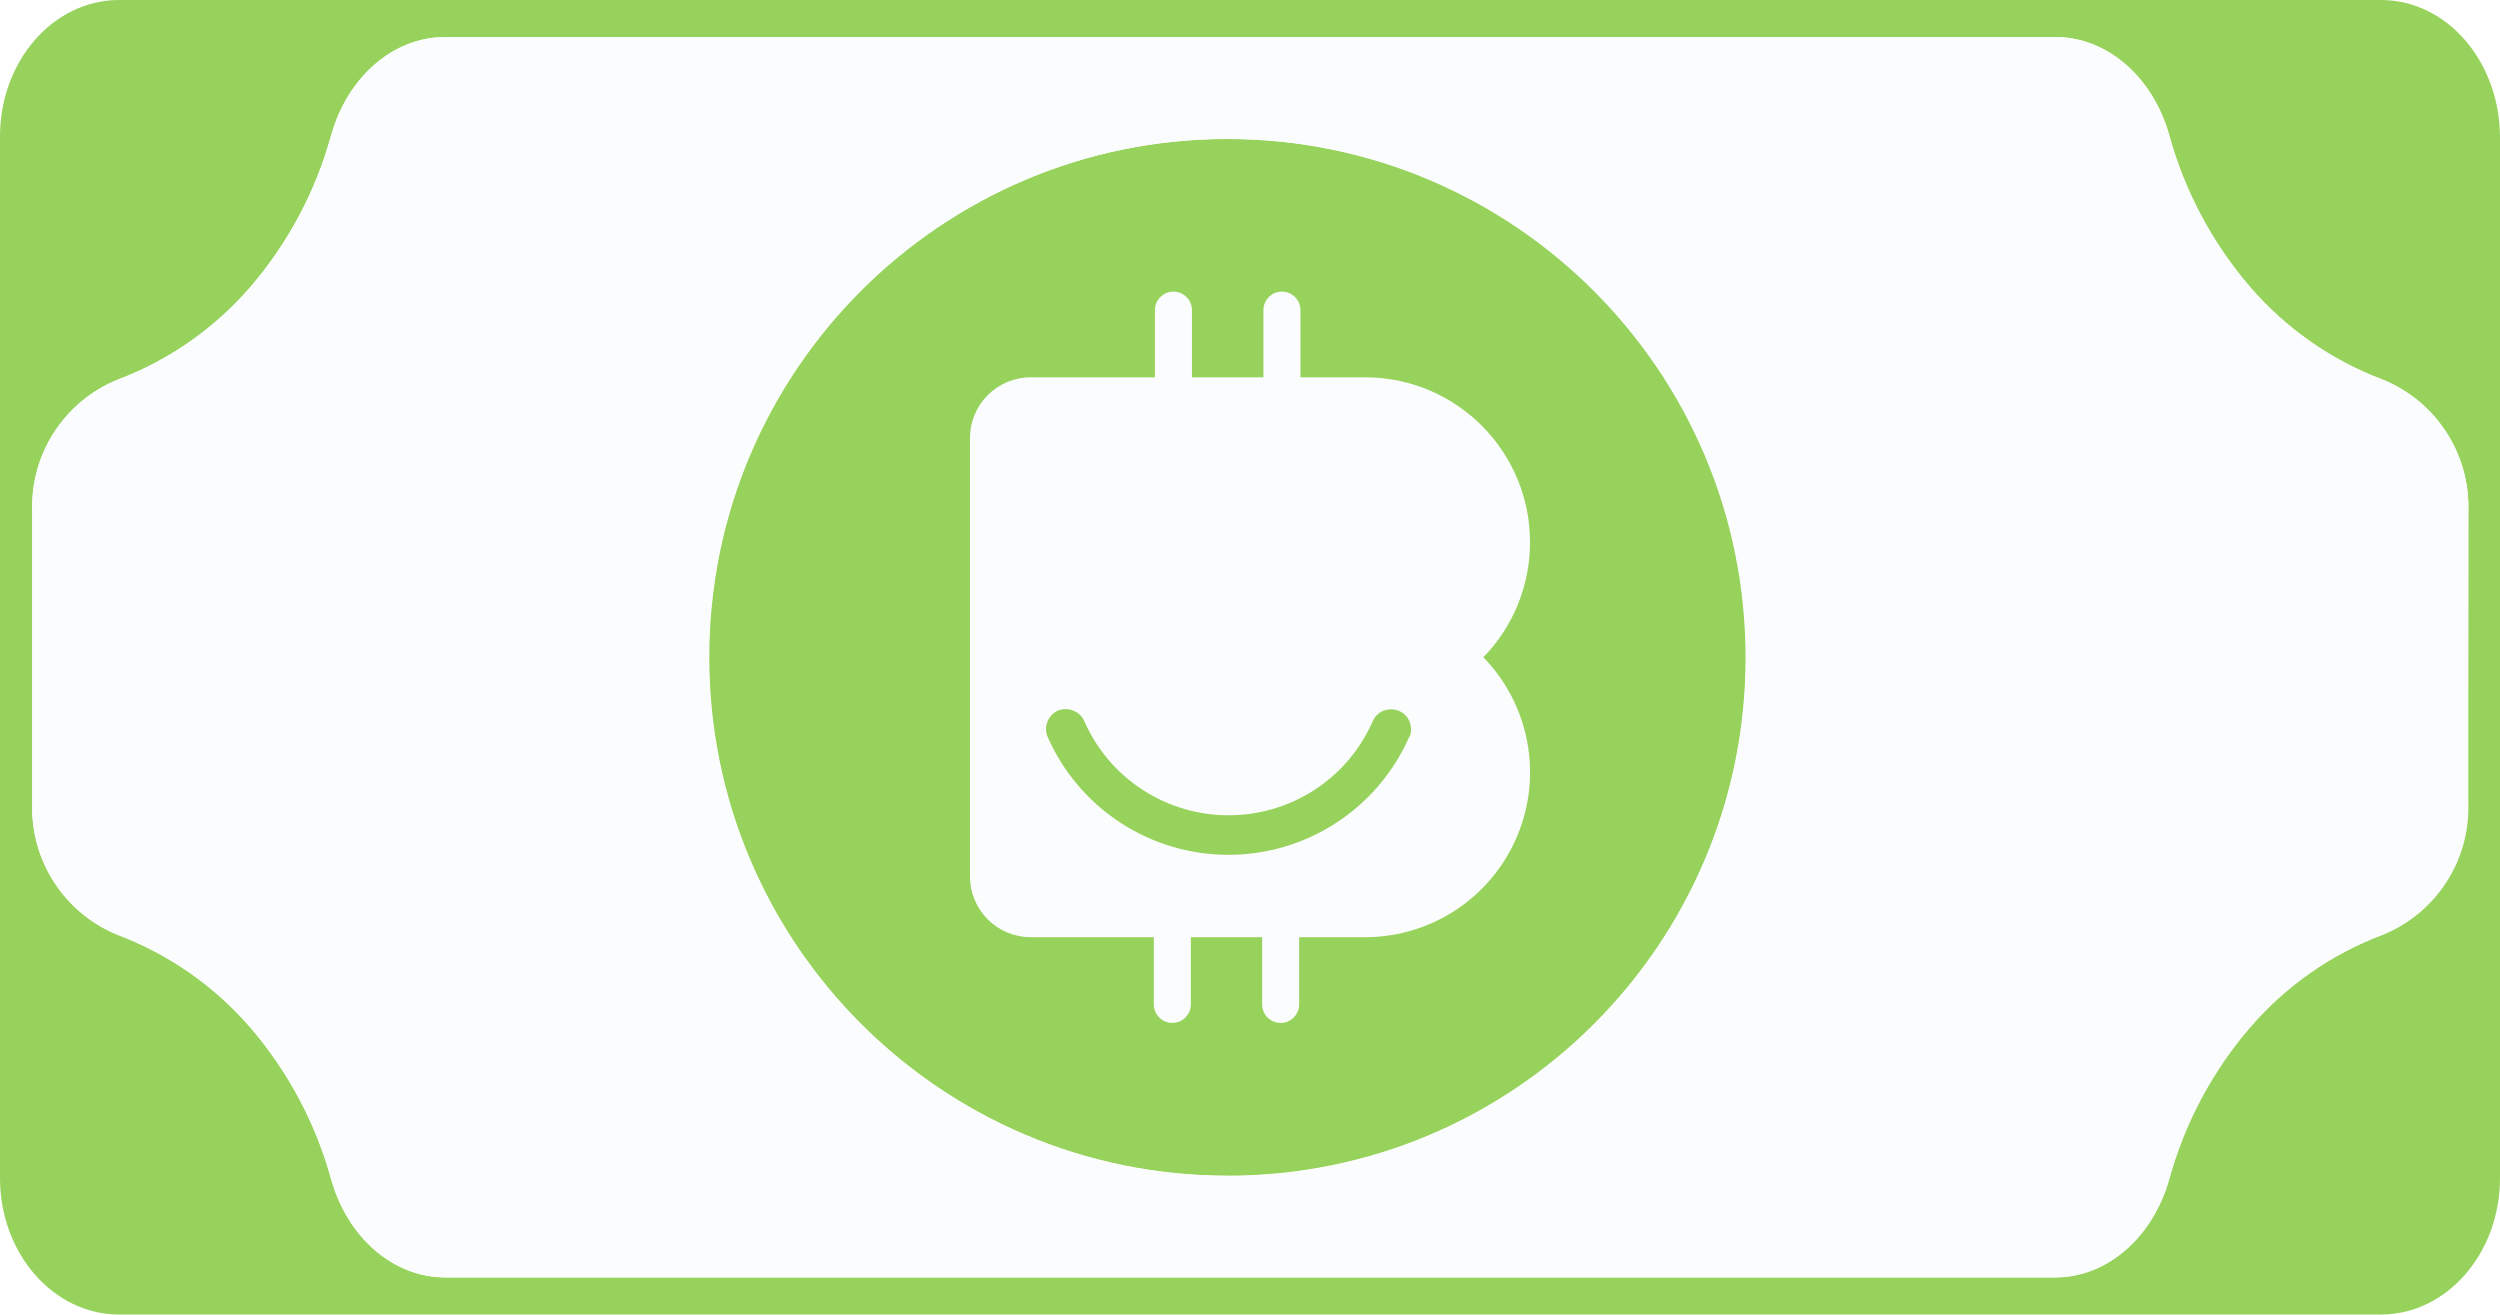
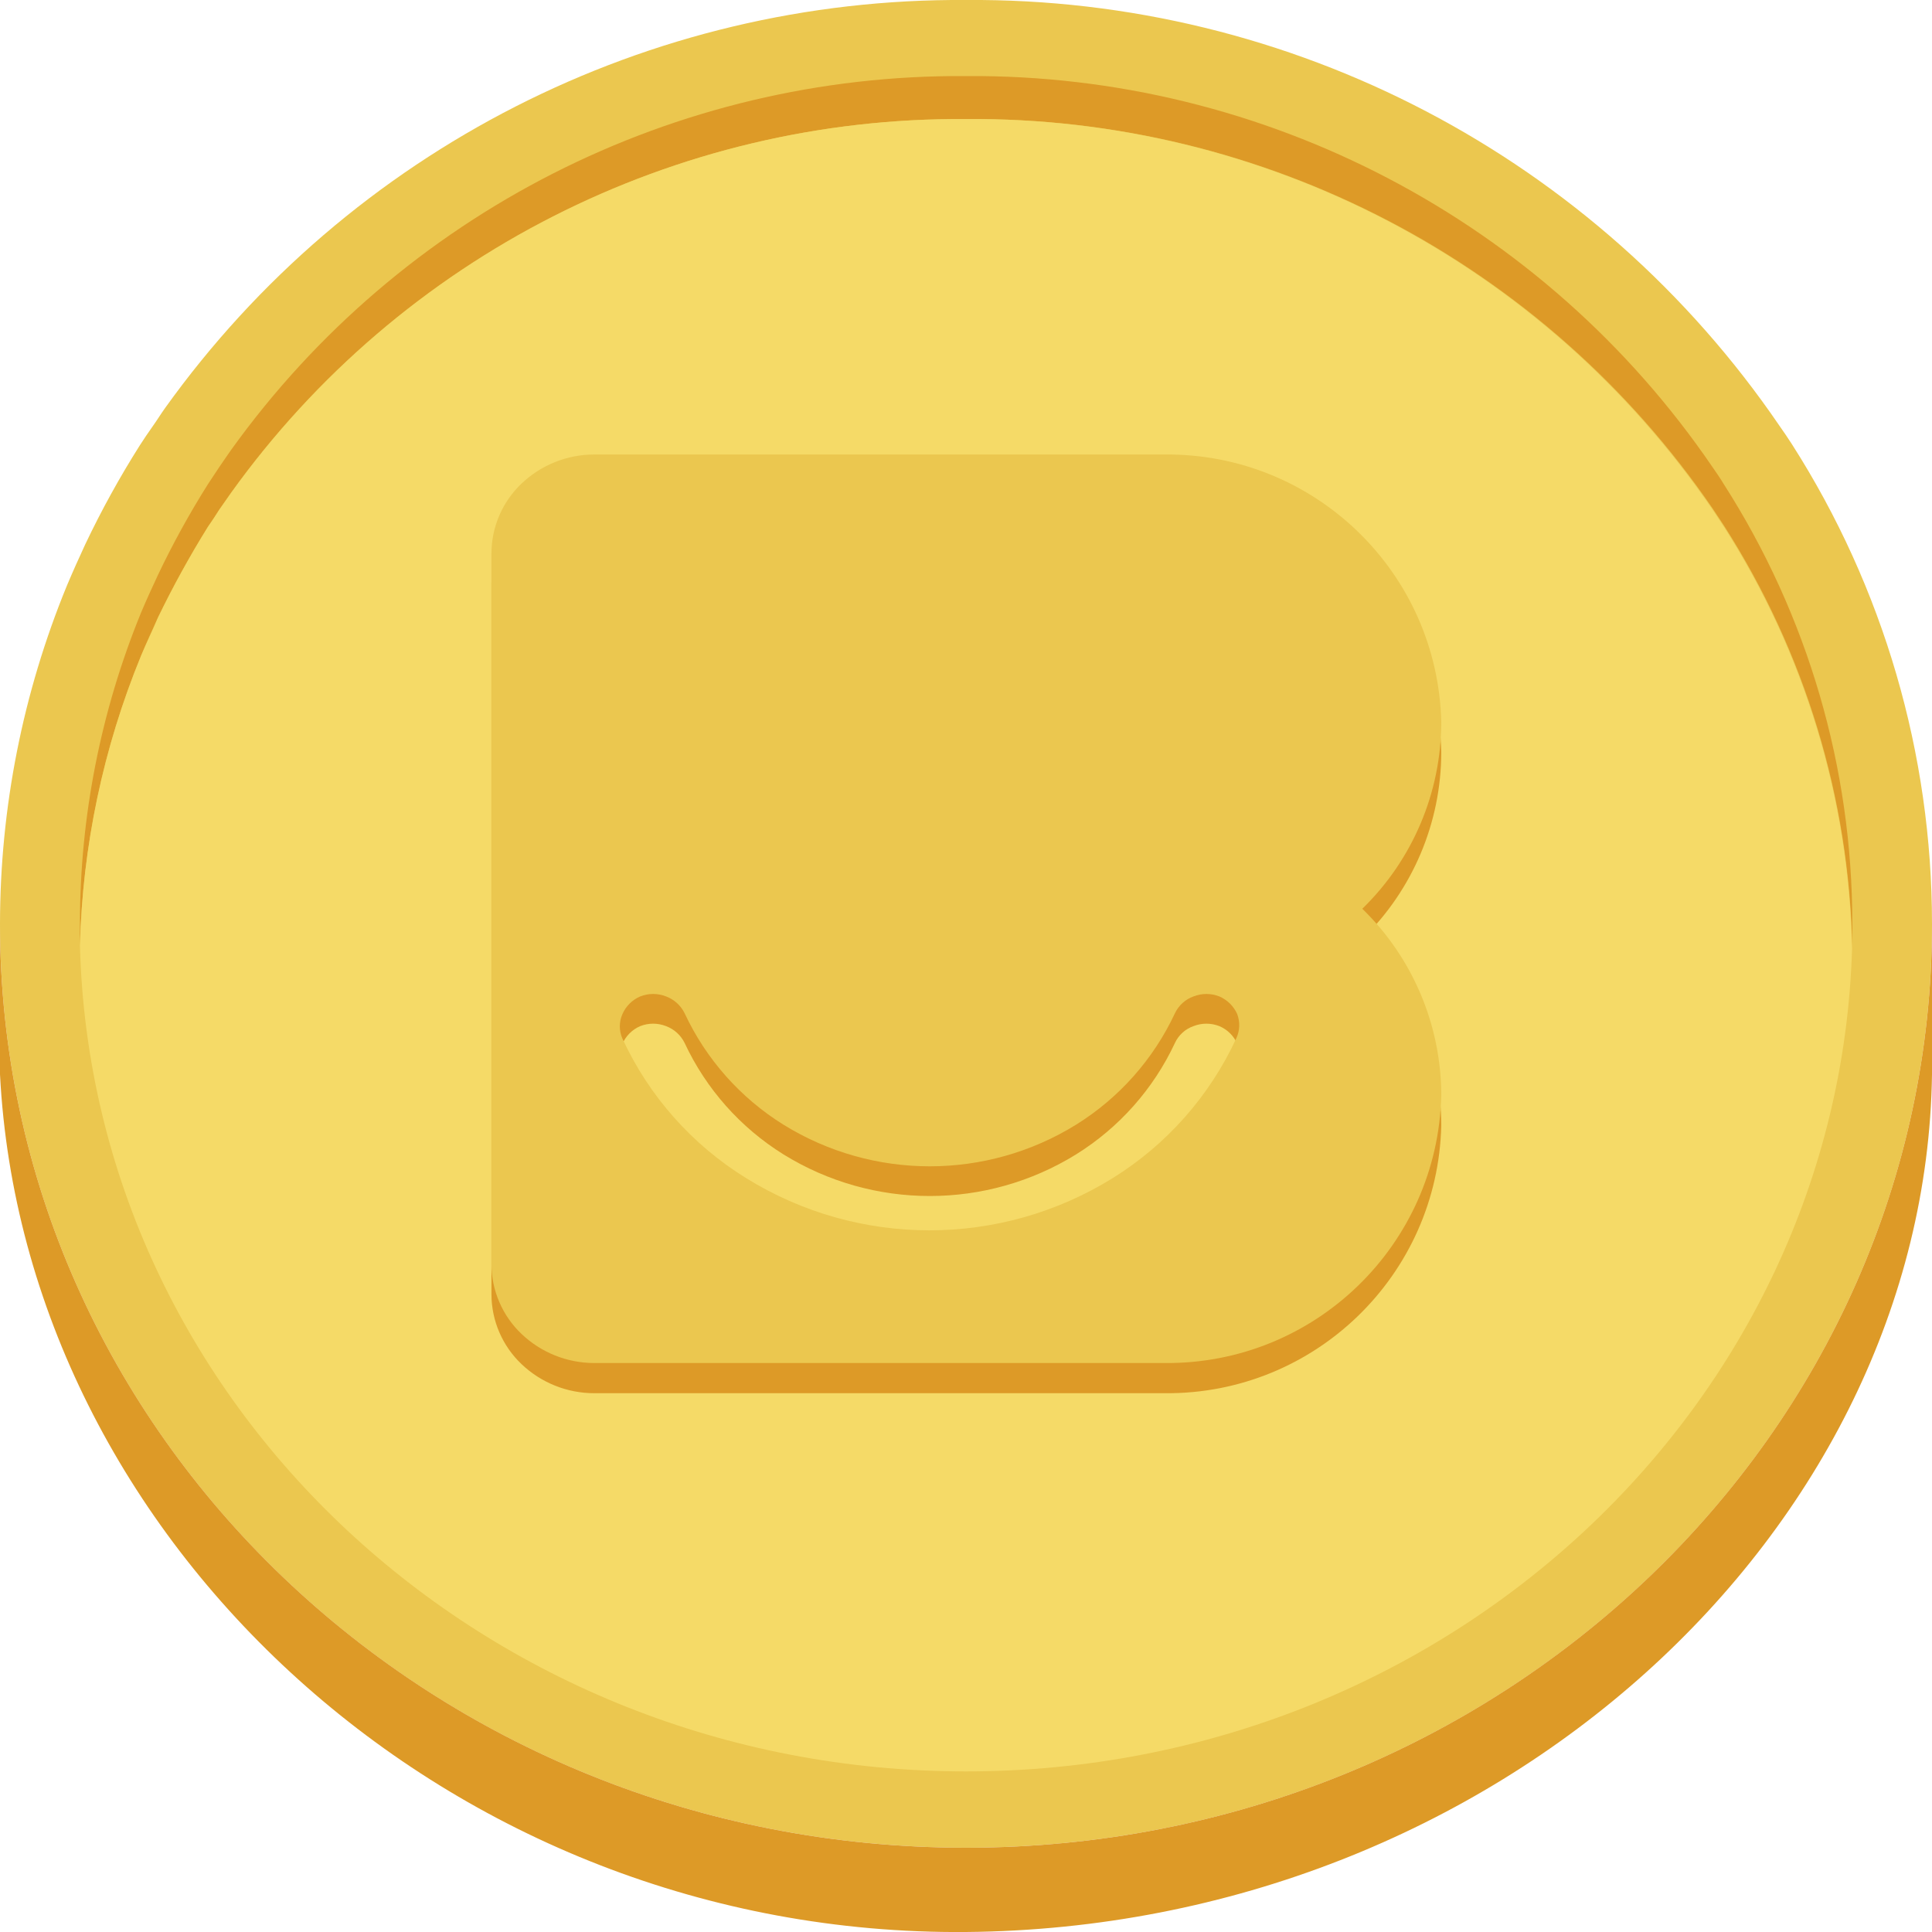
- <svg xmlns="http://www.w3.org/2000/svg" viewBox="0 0 135.03 71">
+ <svg xmlns="http://www.w3.org/2000/svg" viewBox="0 0 80 80">
  <defs>
-     <style>.cls-1{fill:#97d25c;}.cls-2{fill:#fafcfd;}</style>
+     <style>.cls-1{fill:#ebc74f;}.cls-2{fill:#dd9a27;}.cls-3{fill:#f5da67;}.cls-4{fill:none;}</style>
  </defs>
  <g id="Layer_2" data-name="Layer 2">
    <g id="Layer_5" data-name="Layer 5">
-       <path class="cls-1" d="M94.31,35.5a28,28,0,1,1-28-28A28,28,0,0,1,94.31,35.5Z" />
-       <path class="cls-2" d="M82.64,29.29a8.91,8.91,0,0,0-8.79-8.91H55.68a3.28,3.28,0,0,0-3.29,3.29V47.33a3.28,3.28,0,0,0,3.29,3.29H73.85A8.91,8.91,0,0,0,80.12,35.5,8.89,8.89,0,0,0,82.64,29.29Zm-6.52,10.5a10.67,10.67,0,0,1-19.54,0,1.06,1.06,0,0,1,0-.82,1.08,1.08,0,0,1,.56-.59,1.11,1.11,0,0,1,.82,0,1.06,1.06,0,0,1,.6.56,8.47,8.47,0,0,0,3.14,3.71,8.53,8.53,0,0,0,9.32,0,8.44,8.44,0,0,0,3.13-3.71,1.06,1.06,0,0,1,.6-.56,1.08,1.08,0,0,1,1.38,1.43Z" />
-       <path class="cls-1" d="M128.6,0H6.43C2.88,0,0,3.3,0,7.37V63.63C0,67.7,2.88,71,6.43,71H128.6c3.55,0,6.43-3.3,6.43-7.37V7.37C135,3.3,132.15,0,128.6,0Zm4.69,43.42a7.41,7.41,0,0,1-4.62,7.07,17.7,17.7,0,0,0-7.16,5,21.21,21.21,0,0,0-4.37,8.21C116.26,66.82,113.82,69,111,69H24.06c-2.85,0-5.29-2.18-6.17-5.29a21.21,21.21,0,0,0-4.37-8.21,17.77,17.77,0,0,0-7.16-5,7.41,7.41,0,0,1-4.62-7.06V27.57a7.4,7.4,0,0,1,4.62-7.06,17.77,17.77,0,0,0,7.16-5,21.21,21.21,0,0,0,4.37-8.21C18.77,4.18,21.21,2,24.06,2H111c2.85,0,5.29,2.18,6.17,5.29a21.21,21.21,0,0,0,4.37,8.21,17.7,17.7,0,0,0,7.16,5,7.41,7.41,0,0,1,4.62,7.07Z" />
-       <path class="cls-2" d="M128.67,20.51a17.7,17.7,0,0,1-7.16-5,21.21,21.21,0,0,1-4.37-8.21C116.26,4.18,113.82,2,111,2H24.06c-2.85,0-5.29,2.18-6.17,5.29a21.21,21.21,0,0,1-4.37,8.21,17.77,17.77,0,0,1-7.16,5,7.4,7.4,0,0,0-4.62,7.06V43.43a7.41,7.41,0,0,0,4.62,7.06,17.77,17.77,0,0,1,7.16,5,21.21,21.21,0,0,1,4.37,8.21c.88,3.11,3.32,5.29,6.17,5.29H111c2.85,0,5.29-2.18,6.17-5.29a21.21,21.21,0,0,1,4.37-8.21,17.7,17.7,0,0,1,7.16-5,7.41,7.41,0,0,0,4.62-7.07V27.58A7.41,7.41,0,0,0,128.67,20.51Zm-62.39,43a28,28,0,1,1,28-28A28,28,0,0,1,66.28,63.53Z" />
-       <path class="cls-2" d="M63.38,21.38a1,1,0,0,1-1-1V16.75a1,1,0,1,1,2,0v3.63A1,1,0,0,1,63.38,21.38Z" />
-       <path class="cls-2" d="M63.32,55.25a1,1,0,0,1-1-1V50.63a1,1,0,1,1,2,0v3.62A1,1,0,0,1,63.32,55.25Z" />
-       <path class="cls-2" d="M69.24,21.38a1,1,0,0,1-1-1V16.75a1,1,0,0,1,2,0v3.63A1,1,0,0,1,69.24,21.38Z" />
-       <path class="cls-2" d="M69.17,55.25a1,1,0,0,1-1-1V50.63a1,1,0,0,1,2,0v3.62A1,1,0,0,1,69.17,55.25Z" />
+       <path class="cls-1" d="M80,38.25c0,21.13-17.9,38.26-40,38.26S0,59.38,0,38.25a36.91,36.91,0,0,1,2.77-14c.24-.57.5-1.15.76-1.71a38.81,38.81,0,0,1,2.26-4.1c.17-.26.34-.52.52-.77s.35-.53.53-.78A40.44,40.44,0,0,1,40,0,40.4,40.4,0,0,1,73.69,17.64c.18.25.35.51.52.77A36.89,36.89,0,0,1,80,38.25Z" />
+       <path class="cls-2" d="M76.7,38.25c0,.35,0,.69,0,1a33.7,33.7,0,0,0-5.31-17.48l-.47-.71A37.09,37.09,0,0,0,40,4.93,37.12,37.12,0,0,0,9.57,20.4l-.49.7c-.15.24-.31.48-.47.71a40.54,40.54,0,0,0-2.07,3.76c-.24.53-.48,1.05-.7,1.58a33.92,33.92,0,0,0-2.53,12c0-.31,0-.61,0-.91A34,34,0,0,1,5.84,25.37c.22-.52.46-1.05.7-1.56a36,36,0,0,1,2.07-3.76l.47-.71c.17-.24.33-.49.49-.71A37.13,37.13,0,0,1,40,3.15,37.09,37.09,0,0,1,70.91,19.34c.16.23.32.46.47.71A33.73,33.73,0,0,1,76.7,38.25Z" />
+       <path class="cls-3" d="M76.69,39.29C76.12,58.19,59.91,73.35,40,73.35S3.81,58.13,3.31,39.16a33.92,33.92,0,0,1,2.53-12c.22-.53.46-1,.7-1.58a40.54,40.54,0,0,1,2.07-3.76c.16-.23.32-.47.47-.71l.49-.7A37.12,37.12,0,0,1,40,4.93,37.09,37.09,0,0,1,70.91,21.1l.47.71A33.7,33.7,0,0,1,76.69,39.29Z" />
+       <path class="cls-2" d="M80,38.25v6.24c-.27,18.9-18,35.32-40,35.51C18.58,80.18,1,63.75,0,44.49V38.25C0,59.38,17.91,76.51,40,76.51S80,59.38,80,38.25Z" />
+       <path class="cls-4" d="M80,38.25c0,21.13-17.9,38.26-40,38.26S0,59.38,0,38.25a36.91,36.91,0,0,1,2.77-14c.24-.57.5-1.15.76-1.71a38.81,38.81,0,0,1,2.26-4.1c.17-.26.34-.52.52-.77s.35-.53.53-.78A40.44,40.44,0,0,1,40,0,40.4,40.4,0,0,1,73.69,17.64c.18.25.35.51.52.77A36.89,36.89,0,0,1,80,38.25Z" />
+       <path class="cls-2" d="M59.68,31.16A11.35,11.35,0,0,0,48.25,20.07H24.6a4.37,4.37,0,0,0-3,1.2,4,4,0,0,0-1.25,2.89V53.6a4,4,0,0,0,1.25,2.89,4.37,4.37,0,0,0,3,1.2H48.25A11.35,11.35,0,0,0,59.68,46.6a10.8,10.8,0,0,0-3.27-7.72A10.8,10.8,0,0,0,59.68,31.16ZM51.19,44.21A13.46,13.46,0,0,1,46.08,50a14.4,14.4,0,0,1-15.19,0,13.39,13.39,0,0,1-5.12-5.77,1.25,1.25,0,0,1,0-1,1.41,1.41,0,0,1,.74-.74,1.46,1.46,0,0,1,1.07,0,1.4,1.4,0,0,1,.77.7,10.83,10.83,0,0,0,4.09,4.61,11.51,11.51,0,0,0,12.12,0,10.83,10.83,0,0,0,4.09-4.61,1.33,1.33,0,0,1,.77-.7,1.46,1.46,0,0,1,1.07,0,1.39,1.39,0,0,1,.74.73A1.29,1.29,0,0,1,51.19,44.21Z" />
+       <path class="cls-1" d="M59.68,29.91A11.35,11.35,0,0,0,48.25,18.82H24.6a4.37,4.37,0,0,0-3,1.2,4,4,0,0,0-1.25,2.89V52.35a4,4,0,0,0,1.25,2.89,4.37,4.37,0,0,0,3,1.2H48.25A11.35,11.35,0,0,0,59.68,45.35a10.8,10.8,0,0,0-3.27-7.72A10.8,10.8,0,0,0,59.68,29.91ZM51.19,43a13.46,13.46,0,0,1-5.11,5.78,14.4,14.4,0,0,1-15.19,0A13.39,13.39,0,0,1,25.77,43a1.25,1.25,0,0,1,0-1,1.41,1.41,0,0,1,.74-.74,1.46,1.46,0,0,1,1.07,0,1.4,1.4,0,0,1,.77.7,10.83,10.83,0,0,0,4.09,4.61,11.51,11.51,0,0,0,12.12,0,10.83,10.83,0,0,0,4.09-4.61,1.36,1.36,0,0,1,.77-.7,1.46,1.46,0,0,1,1.07,0,1.43,1.43,0,0,1,.74.73A1.29,1.29,0,0,1,51.19,43Z" />
    </g>
  </g>
</svg>
